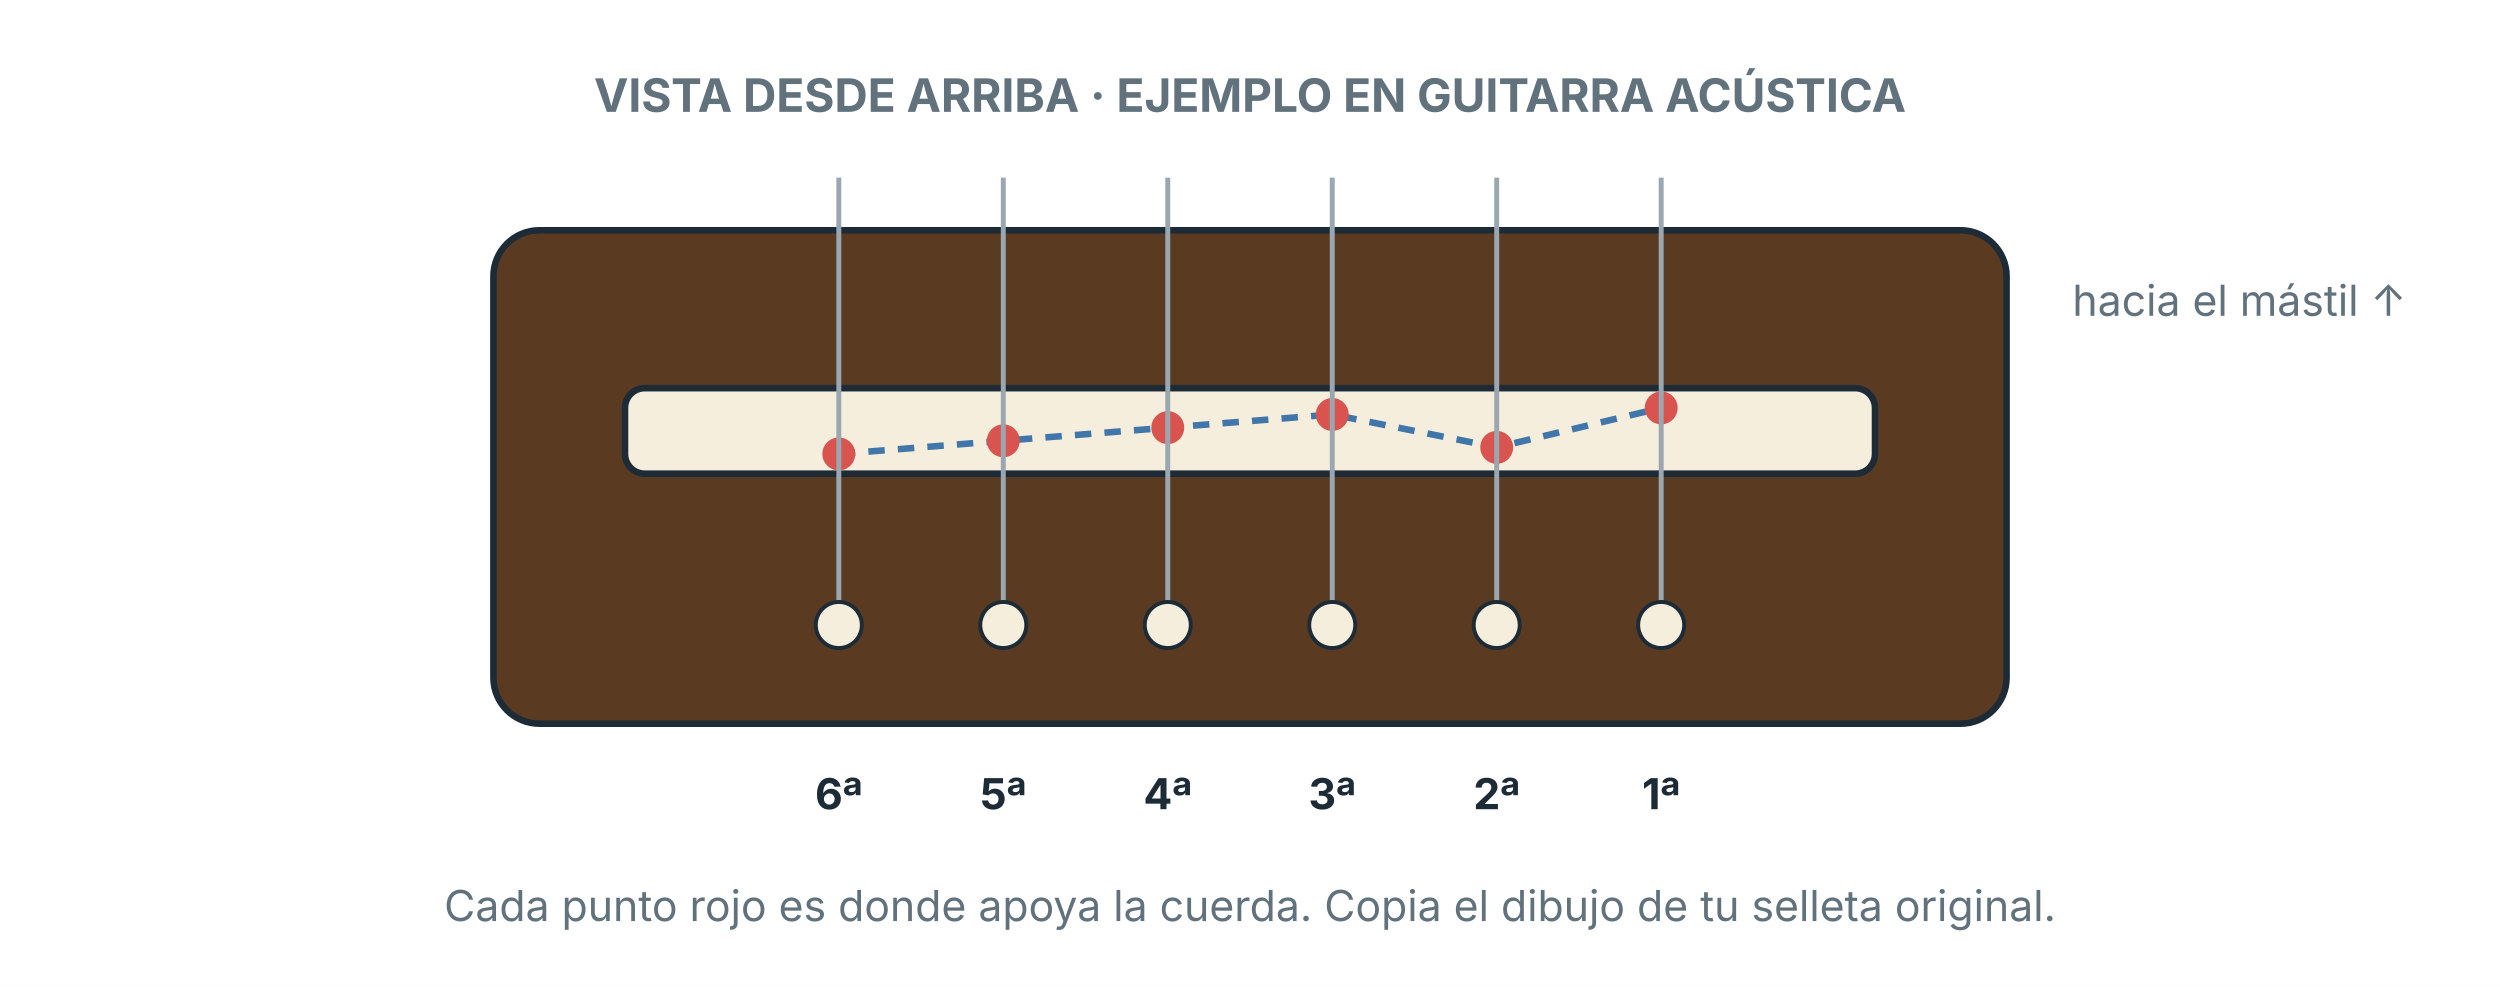
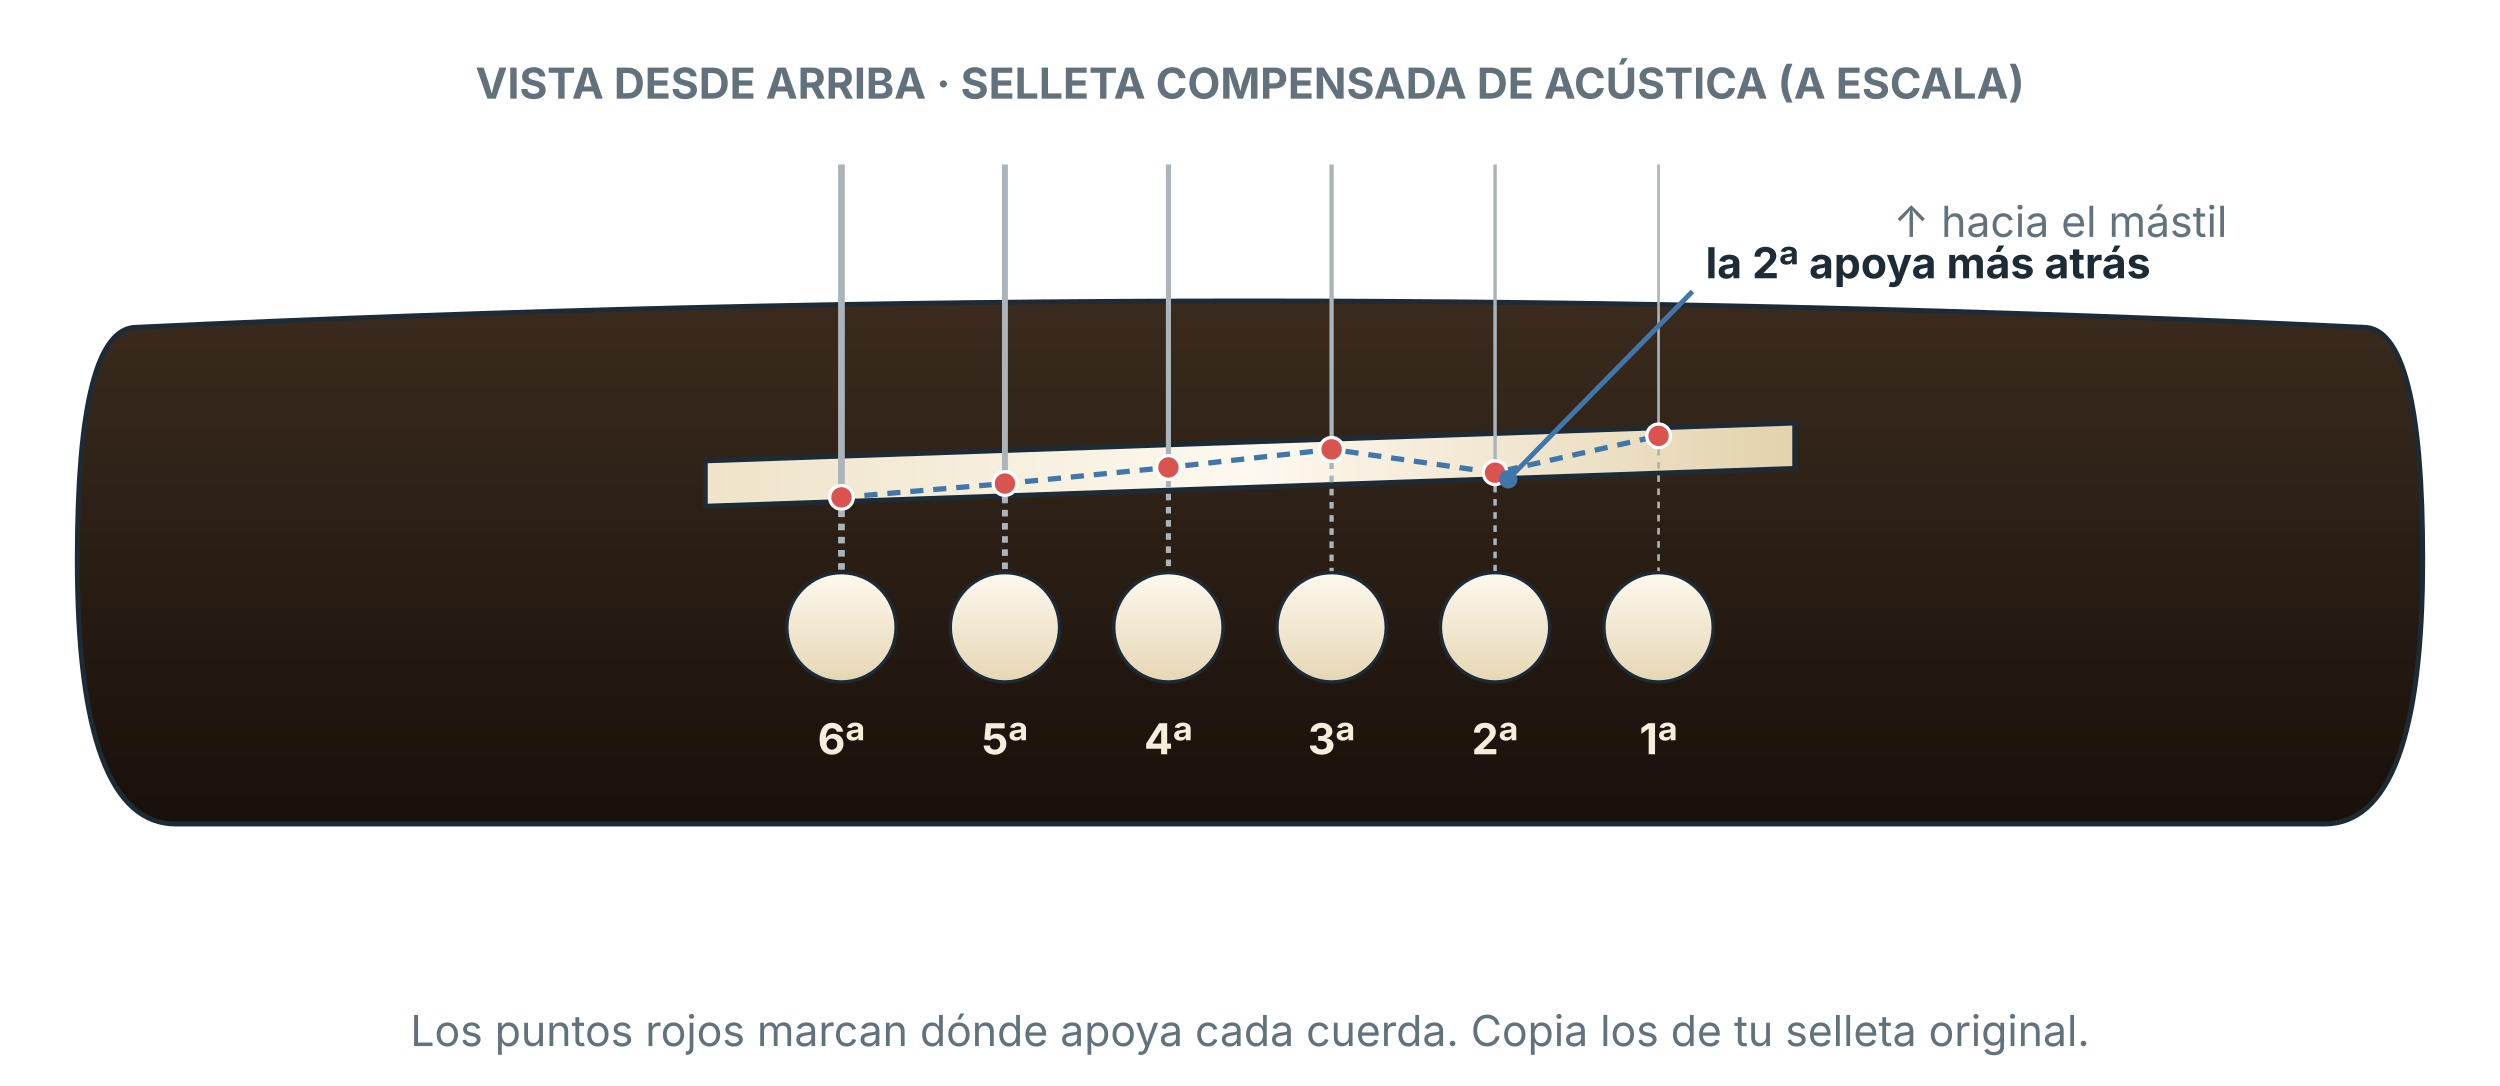
- <svg xmlns="http://www.w3.org/2000/svg" viewBox="0 0 760 300" font-family="Inter, Arial, sans-serif">
-   <rect width="760" height="300" fill="#ffffff" />
-   <text x="380" y="34" text-anchor="middle" font-size="14" font-weight="700" fill="#62727d">VISTA DESDE ARRIBA · EJEMPLO EN GUITARRA ACÚSTICA</text>
-   <rect x="150" y="70" width="460" height="150" rx="14" fill="#5a3b22" stroke="#1c2b36" stroke-width="2" />
-   <rect x="190" y="118" width="380" height="26" rx="6" fill="#f6eedc" stroke="#1c2b36" stroke-width="2" />
-   <polyline points="225,138 275,134 325,130 375,126 425,136 475,124" fill="none" stroke="#4076AA" stroke-width="2" stroke-dasharray="5 4" transform="translate(30,0)" />
-   <g fill="#d9534f" transform="translate(30,0)">
-     <circle cx="225" cy="138" r="5" />
-     <circle cx="275" cy="134" r="5" />
-     <circle cx="325" cy="130" r="5" />
-     <circle cx="375" cy="126" r="5" />
-     <circle cx="425" cy="136" r="5" />
-     <circle cx="475" cy="124" r="5" />
-   </g>
-   <g stroke="#9aa7b0" stroke-width="1.5">
-     <line x1="255" y1="54" x2="255" y2="190" />
-     <line x1="305" y1="54" x2="305" y2="190" />
-     <line x1="355" y1="54" x2="355" y2="190" />
-     <line x1="405" y1="54" x2="405" y2="190" />
-     <line x1="455" y1="54" x2="455" y2="190" />
-     <line x1="505" y1="54" x2="505" y2="190" />
-   </g>
-   <g fill="#f6eedc" stroke="#1c2b36" stroke-width="1.2">
-     <circle cx="255" cy="190" r="7" />
-     <circle cx="305" cy="190" r="7" />
-     <circle cx="355" cy="190" r="7" />
-     <circle cx="405" cy="190" r="7" />
-     <circle cx="455" cy="190" r="7" />
-     <circle cx="505" cy="190" r="7" />
-   </g>
-   <g font-size="13" fill="#1c2b36" text-anchor="middle" font-weight="700">
-     <text x="255" y="246">6ª</text>
-     <text x="305" y="246">5ª</text>
-     <text x="355" y="246">4ª</text>
-     <text x="405" y="246">3ª</text>
-     <text x="455" y="246">2ª</text>
-     <text x="505" y="246">1ª</text>
-   </g>
-   <text x="630" y="96" font-size="13" fill="#62727d">hacia el mástil ↑</text>
-   <text x="380" y="280" text-anchor="middle" font-size="13" fill="#62727d">Cada punto rojo es donde apoya la cuerda. Copia el dibujo de tu selleta original.</text>
+ <svg xmlns="http://www.w3.org/2000/svg" viewBox="0 0 760 330" font-family="Inter, Arial, sans-serif">
+   <defs>
+     <linearGradient id="bone" x1="0" y1="0" x2="0" y2="1">
+       <stop offset="0" stop-color="#fdf9ef" />
+       <stop offset="1" stop-color="#e6d6b4" />
+     </linearGradient>
+     <linearGradient id="boneH" x1="0" y1="0" x2="1" y2="0">
+       <stop offset="0" stop-color="#efe3c8" />
+       <stop offset=".5" stop-color="#fdf9ef" />
+       <stop offset="1" stop-color="#e3d2ad" />
+     </linearGradient>
+     <linearGradient id="rose" x1="0" y1="0" x2="0" y2="1">
+       <stop offset="0" stop-color="#4f3626" />
+       <stop offset="1" stop-color="#2c1d13" />
+     </linearGradient>
+     <linearGradient id="spruce" x1="0" y1="0" x2="1" y2="1">
+       <stop offset="0" stop-color="#f4e2bb" />
+       <stop offset="1" stop-color="#dfbf8a" />
+     </linearGradient>
+     <linearGradient id="mahog" x1="0" y1="0" x2="0" y2="1">
+       <stop offset="0" stop-color="#97643c" />
+       <stop offset="1" stop-color="#6b4226" />
+     </linearGradient>
+     <linearGradient id="maple" x1="0" y1="0" x2="0" y2="1">
+       <stop offset="0" stop-color="#d9b07a" />
+       <stop offset="1" stop-color="#b98a55" />
+     </linearGradient>
+     <linearGradient id="ebony" x1="0" y1="0" x2="0" y2="1">
+       <stop offset="0" stop-color="#3b2b1e" />
+       <stop offset="1" stop-color="#18100a" />
+     </linearGradient>
+     <linearGradient id="nickel" x1="0" y1="0" x2="0" y2="1">
+       <stop offset="0" stop-color="#f4f7f9" />
+       <stop offset=".55" stop-color="#bcc6cd" />
+       <stop offset="1" stop-color="#8c99a2" />
+     </linearGradient>
+     <linearGradient id="steel" x1="0" y1="0" x2="0" y2="1">
+       <stop offset="0" stop-color="#7d8890" />
+       <stop offset=".5" stop-color="#d6dde2" />
+       <stop offset="1" stop-color="#6c767d" />
+     </linearGradient>
+     <radialGradient id="ballg" cx=".35" cy=".35" r=".7">
+       <stop offset="0" stop-color="#f2c76a" />
+       <stop offset="1" stop-color="#9b7426" />
+     </radialGradient>
+     <marker id="ar" viewBox="0 0 10 10" refX="5" refY="5" markerWidth="7" markerHeight="7" orient="auto-start-reverse">
+       <path d="M0,0 L10,5 L0,10 Z" fill="#4076AA" />
+     </marker>
+     <pattern id="hatch" width="7" height="7" patternUnits="userSpaceOnUse" patternTransform="rotate(45)">
+       <line x1="0" y1="0" x2="0" y2="7" stroke="#c9b48a" stroke-width="2" />
+     </pattern>
+   </defs>
+   <rect width="760" height="330" fill="#ffffff" />
+   <text x="380.0" y="30.0" font-size="13" font-weight="700" fill="#62727d" text-anchor="middle">VISTA DESDE ARRIBA · SELLETA COMPENSADA DE ACÚSTICA (A ESCALA)</text>
+   <path d="M41.5,99.5 Q23.5,99.5 23.5,170.0 Q23.5,250.5 53.5,250.5 L706.5,250.5 Q736.5,250.5 736.5,170.0 Q736.5,99.5 718.5,99.5 Q380.0,83.5 41.5,99.5 Z" fill="url(#ebony)" stroke="#1c2b36" stroke-width="1.5" />
+   <polygon points="214.4,140.1 545.6,128.6 545.6,142.4 214.4,153.9" fill="url(#boneH)" stroke="#1c2b36" stroke-width="1.5" stroke-linejoin="round" />
+   <line x1="255.8" y1="50" x2="255.8" y2="151.2" stroke="#aab4ba" stroke-width="2.05" />
+   <line x1="255.8" y1="151.2" x2="255.8" y2="190.7" stroke="#aab4ba" stroke-width="2.05" stroke-dasharray="2 2" />
+   <circle cx="255.8" cy="190.7" r="16.6" fill="url(#bone)" stroke="#1c2b36" stroke-width="1" />
+   <text x="255.8" y="229.3" font-size="13" font-weight="700" fill="#f6eedc" text-anchor="middle">6ª</text>
+   <line x1="305.5" y1="50" x2="305.5" y2="147.0" stroke="#aab4ba" stroke-width="1.80" />
+   <line x1="305.5" y1="147.0" x2="305.5" y2="190.7" stroke="#aab4ba" stroke-width="1.80" stroke-dasharray="2 2" />
+   <circle cx="305.5" cy="190.7" r="16.6" fill="url(#bone)" stroke="#1c2b36" stroke-width="1" />
+   <text x="305.5" y="229.3" font-size="13" font-weight="700" fill="#f6eedc" text-anchor="middle">5ª</text>
+   <line x1="355.2" y1="50" x2="355.2" y2="142.1" stroke="#aab4ba" stroke-width="1.55" />
+   <line x1="355.2" y1="142.1" x2="355.2" y2="190.7" stroke="#aab4ba" stroke-width="1.55" stroke-dasharray="2 2" />
+   <circle cx="355.2" cy="190.7" r="16.6" fill="url(#bone)" stroke="#1c2b36" stroke-width="1" />
+   <text x="355.2" y="229.3" font-size="13" font-weight="700" fill="#f6eedc" text-anchor="middle">4ª</text>
+   <line x1="404.8" y1="50" x2="404.8" y2="136.6" stroke="#aab4ba" stroke-width="1.30" />
+   <line x1="404.8" y1="136.6" x2="404.8" y2="190.7" stroke="#aab4ba" stroke-width="1.30" stroke-dasharray="2 2" />
+   <circle cx="404.8" cy="190.7" r="16.6" fill="url(#bone)" stroke="#1c2b36" stroke-width="1" />
+   <text x="404.8" y="229.3" font-size="13" font-weight="700" fill="#f6eedc" text-anchor="middle">3ª</text>
+   <line x1="454.5" y1="50" x2="454.5" y2="143.7" stroke="#aab4ba" stroke-width="1.05" />
+   <line x1="454.5" y1="143.7" x2="454.5" y2="190.7" stroke="#aab4ba" stroke-width="1.05" stroke-dasharray="2 2" />
+   <circle cx="454.5" cy="190.7" r="16.6" fill="url(#bone)" stroke="#1c2b36" stroke-width="1" />
+   <text x="454.5" y="229.3" font-size="13" font-weight="700" fill="#f6eedc" text-anchor="middle">2ª</text>
+   <line x1="504.2" y1="50" x2="504.2" y2="132.5" stroke="#aab4ba" stroke-width="0.80" />
+   <line x1="504.2" y1="132.5" x2="504.2" y2="190.7" stroke="#aab4ba" stroke-width="0.80" stroke-dasharray="2 2" />
+   <circle cx="504.2" cy="190.7" r="16.6" fill="url(#bone)" stroke="#1c2b36" stroke-width="1" />
+   <text x="504.2" y="229.3" font-size="13" font-weight="700" fill="#f6eedc" text-anchor="middle">1ª</text>
+   <polyline points="255.8,151.2 305.5,147.0 355.2,142.1 404.8,136.6 454.5,143.7 504.2,132.5" fill="none" stroke="#4076AA" stroke-width="1.6" stroke-dasharray="4 3" />
+   <circle cx="255.8" cy="151.2" r="3.6" fill="#d9534f" stroke="#ffffff" stroke-width="1" />
+   <circle cx="305.5" cy="147.0" r="3.6" fill="#d9534f" stroke="#ffffff" stroke-width="1" />
+   <circle cx="355.2" cy="142.1" r="3.6" fill="#d9534f" stroke="#ffffff" stroke-width="1" />
+   <circle cx="404.8" cy="136.6" r="3.6" fill="#d9534f" stroke="#ffffff" stroke-width="1" />
+   <circle cx="454.5" cy="143.7" r="3.6" fill="#d9534f" stroke="#ffffff" stroke-width="1" />
+   <circle cx="504.2" cy="132.5" r="3.6" fill="#d9534f" stroke="#ffffff" stroke-width="1" />
+   <text x="575.6" y="72.0" font-size="13" fill="#62727d">↑ hacia el mástil</text>
+   <path d="M458.5,145.7 L514.5,88.6" fill="none" stroke="#4076AA" stroke-width="1.5" />
+   <circle cx="458.5" cy="145.7" r="2.8" fill="#4076AA" />
+   <text x="518.5" y="84.6" font-size="13" font-weight="700" fill="#1c2b36">la 2ª apoya más atrás</text>
+   <text x="380.0" y="318.0" font-size="13" fill="#62727d" text-anchor="middle">Los puntos rojos marcan dónde apoya cada cuerda. Copia los de tu selleta original.</text>
</svg>
